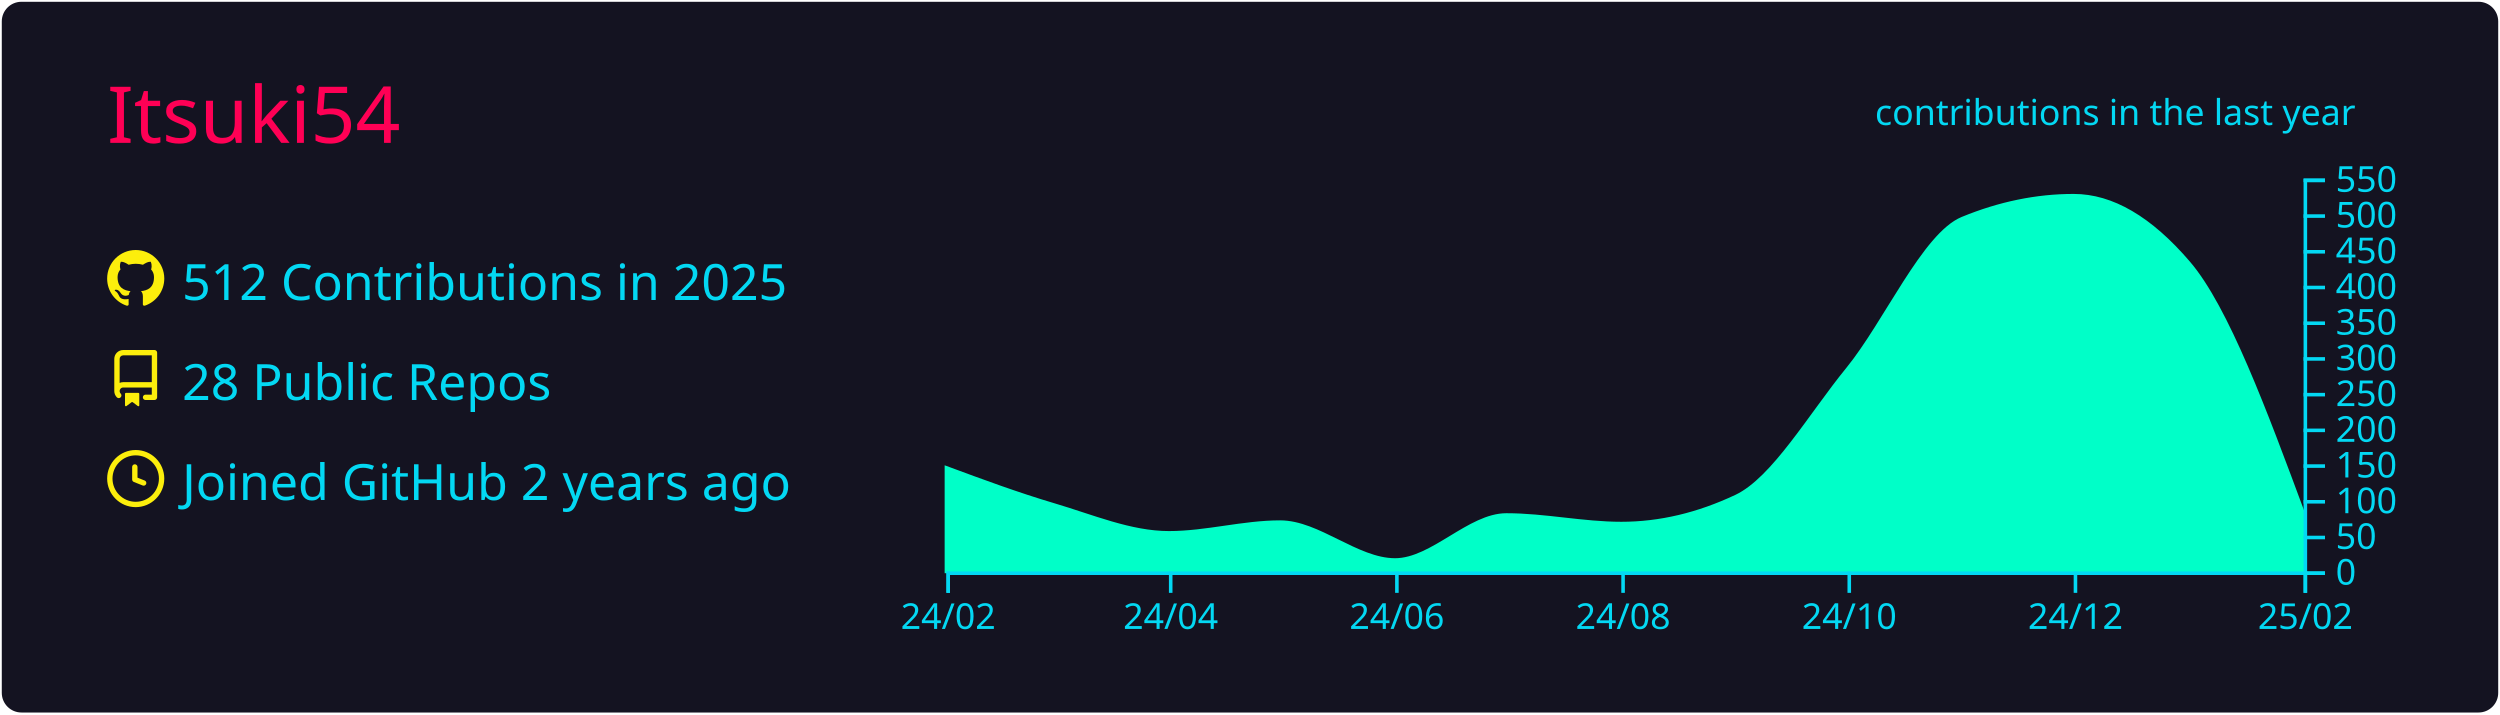
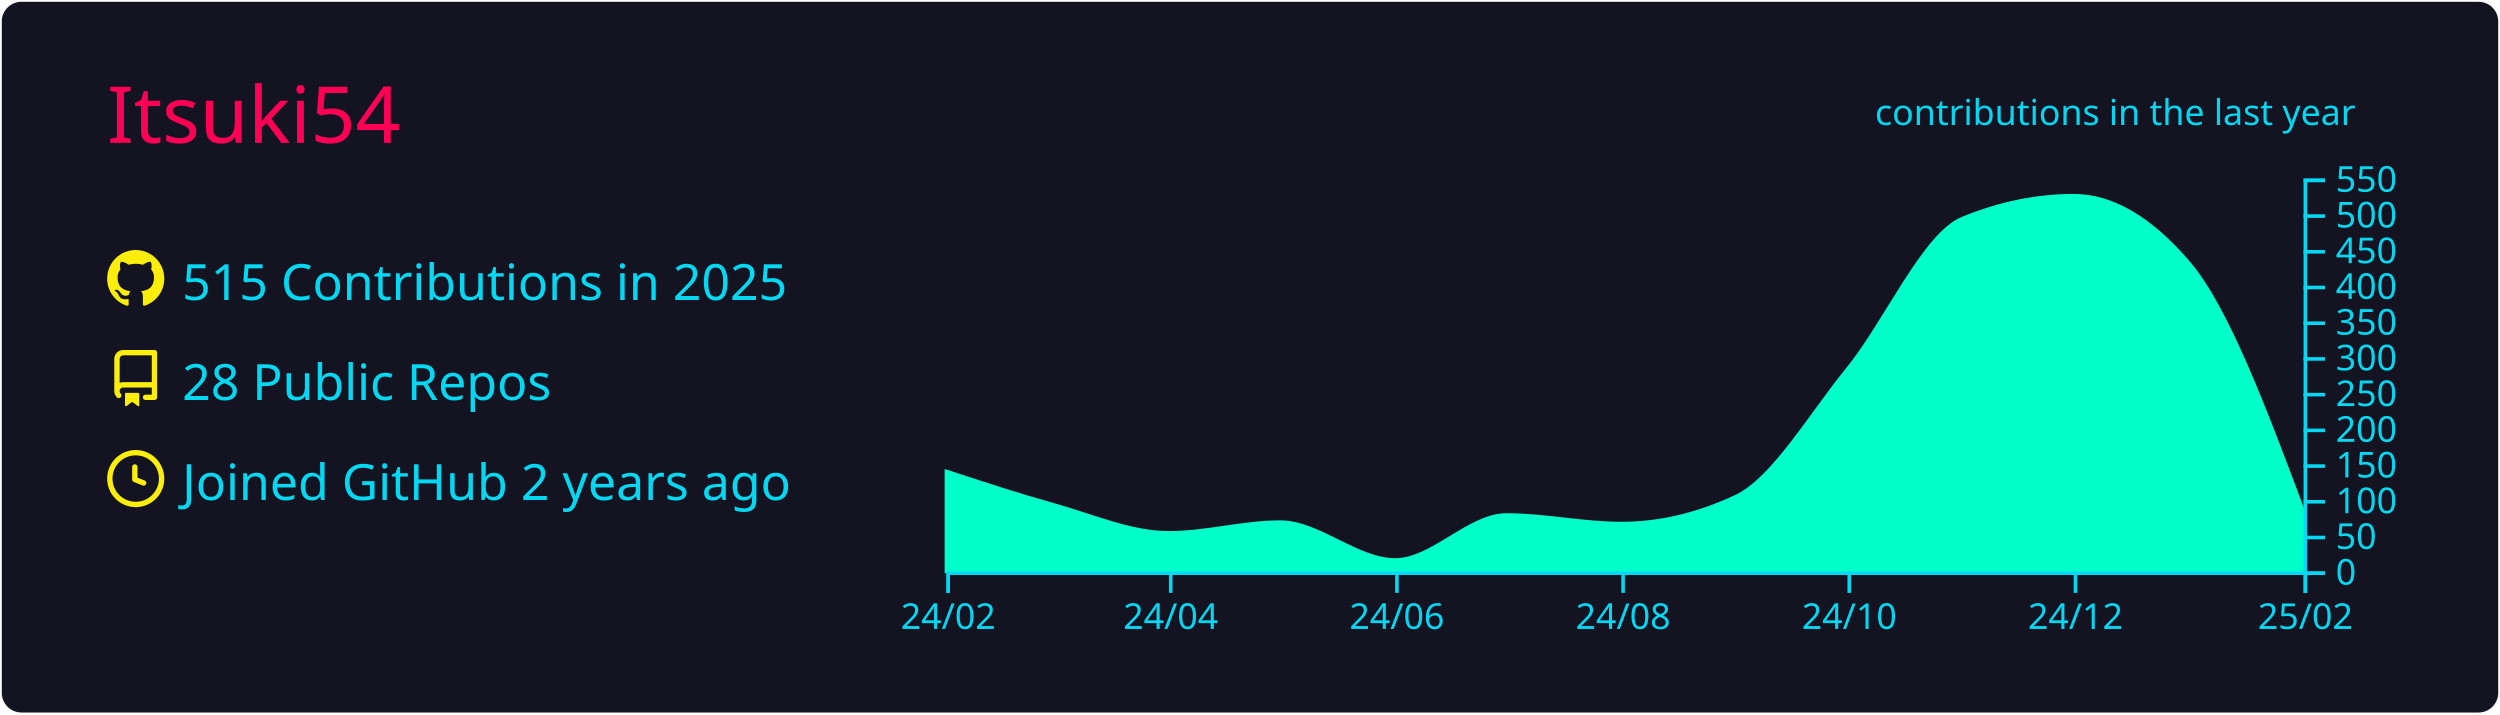
<svg xmlns="http://www.w3.org/2000/svg" width="700" height="200" viewBox="0 0 700 200">
  <style>* {
          font-family: 'Segoe UI', Ubuntu, "Helvetica Neue", Sans-Serif
        }</style>
  <rect x="1" y="1" rx="5" ry="5" height="99%" width="99.714%" stroke="#141321" stroke-width="1" fill="#141321" stroke-opacity="1" />
  <text x="30" y="40" style="font-size: 22px; fill: #ff0055;">Itsuki54</text>
  <g transform="translate(0,40)">
    <g transform="translate(30,30)">
      <g transform="translate(0,0)" width="14" height="14" fill="#fcee0c">
        <path fill-rule="evenodd" d="M8 0C3.58 0 0 3.58 0 8c0 3.54 2.29 6.53 5.47 7.59.4.07.55-.17.55-.38 0-.19-.01-.82-.01-1.49-2.01.37-2.53-.49-2.69-.94-.09-.23-.48-.94-.82-1.13-.28-.15-.68-.52-.01-.53.63-.01 1.08.58 1.23.82.72 1.21 1.87.87 2.33.66.07-.52.28-.87.51-1.07-1.78-.2-3.64-.89-3.64-3.95 0-.87.31-1.59.82-2.15-.08-.2-.36-1.02.08-2.12 0 0 .67-.21 2.2.82.64-.18 1.32-.27 2-.27.68 0 1.36.09 2 .27 1.53-1.04 2.2-.82 2.2-.82.44 1.1.16 1.92.08 2.12.51.56.82 1.27.82 2.15 0 3.07-1.87 3.75-3.65 3.95.29.25.54.73.54 1.48 0 1.07-.01 1.93-.01 2.2 0 .21.15.46.55.38A8.013 8.013 0 0016 8c0-4.42-3.58-8-8-8z" />
      </g>
      <g transform="translate(0,28)" width="14" height="14" fill="#fcee0c">
        <path fill-rule="evenodd" d="M2 2.5A2.5 2.5 0 014.5 0h8.75a.75.75 0 01.75.75v12.5a.75.75 0 01-.75.75h-2.5a.75.75 0 110-1.5h1.75v-2h-8a1 1 0 00-.714 1.7.75.75 0 01-1.072 1.05A2.495 2.495 0 012 11.5v-9zm10.5-1V9h-8c-.356 0-.694.074-1 .208V2.5a1 1 0 011-1h8zM5 12.25v3.25a.25.25 0 00.4.2l1.45-1.087a.25.25 0 01.3 0L8.6 15.7a.25.25 0 00.4-.2v-3.25a.25.25 0 00-.25-.25h-3.5a.25.25 0 00-.25.25z" />
      </g>
      <g transform="translate(0,56)" width="14" height="14" fill="#fcee0c">
        <path fill-rule="evenodd" d="M1.5 8a6.5 6.5 0 1113 0 6.5 6.5 0 01-13 0zM8 0a8 8 0 100 16A8 8 0 008 0zm.5 4.75a.75.75 0 00-1.5 0v3.5a.75.75 0 00.471.696l2.5 1a.75.75 0 00.557-1.392L8.5 7.742V4.75z" />
      </g>
-       <text x="21" y="14" style="fill: #03d8f3; font-size: 14px;">512 Contributions in 2025</text>
+       <text x="21" y="14" style="fill: #03d8f3; font-size: 14px;">515 Contributions in 2025</text>
      <text x="21" y="42" style="fill: #03d8f3; font-size: 14px;">28 Public Repos</text>
      <text x="21" y="70" style="fill: #03d8f3; font-size: 14px;">Joined GitHub 2 years ago</text>
    </g>
    <g color="#00ffc8" transform="translate(295,10)">
-       <path transform="translate(-30,0)" stroke="#00ffc8" fill="#00ffc8" opacity="1" d="M0,81C10.036,84.717,20.073,88.433,30.109,91.4C40.838,94.571,51.566,99.2,62.295,99.2C72.678,99.2,83.06,96.2,93.443,96.2C104.171,96.2,114.9,106.8,125.628,106.8C136.011,106.8,146.393,94.2,156.776,94.2C167.505,94.2,178.233,96.6,188.962,96.6C199.69,96.6,210.419,94.067,221.148,89C231.53,84.097,241.913,66.125,252.295,53.4C263.024,40.25,273.752,15.609,284.481,11.2C294.863,6.933,305.246,4.8,315.628,4.8C326.357,4.8,337.086,11.067,347.814,23.6C358.543,36.133,369.271,65.067,380,94L380,110C369.271,110,358.543,110,347.814,110C337.086,110,326.357,110,315.628,110C305.246,110,294.863,110,284.481,110C273.752,110,263.024,110,252.295,110C241.913,110,231.53,110,221.148,110C210.419,110,199.69,110,188.962,110C178.233,110,167.505,110,156.776,110C146.393,110,136.011,110,125.628,110C114.9,110,104.171,110,93.443,110C83.06,110,72.678,110,62.295,110C51.566,110,40.838,110,30.109,110C20.073,110,10.036,110,0,110Z" />
+       <path transform="translate(-30,0)" stroke="#00ffc8" fill="#00ffc8" opacity="1" d="M0,82C10.036,85.303,20.073,88.606,30.109,91.4C40.838,94.387,51.566,99.2,62.295,99.2C72.678,99.2,83.06,96.2,93.443,96.2C104.171,96.2,114.9,106.8,125.628,106.8C136.011,106.8,146.393,94.2,156.776,94.2C167.505,94.2,178.233,96.6,188.962,96.6C199.69,96.6,210.419,94.067,221.148,89C231.53,84.097,241.913,66.125,252.295,53.4C263.024,40.25,273.752,15.609,284.481,11.2C294.863,6.933,305.246,4.8,315.628,4.8C326.357,4.8,337.086,11.067,347.814,23.6C358.543,36.133,369.271,64.767,380,93.4L380,110C369.271,110,358.543,110,347.814,110C337.086,110,326.357,110,315.628,110C305.246,110,294.863,110,284.481,110C273.752,110,263.024,110,252.295,110C241.913,110,231.53,110,221.148,110C210.419,110,199.69,110,188.962,110C178.233,110,167.505,110,156.776,110C146.393,110,136.011,110,125.628,110C114.9,110,104.171,110,93.443,110C83.06,110,72.678,110,62.295,110C51.566,110,40.838,110,30.109,110C20.073,110,10.036,110,0,110Z" />
      <g color="#03d8f3" transform="translate(-30,110)" fill="none" font-size="10" font-family="sans-serif" text-anchor="middle">
        <path class="domain" stroke="currentColor" d="M0.5,6V0.5H380.5V6" />
        <g class="tick" opacity="1" transform="translate(0.5,0)">
          <line stroke="currentColor" y2="6" />
          <text fill="currentColor" y="9" dy="0.71em">24/02</text>
        </g>
        <g class="tick" opacity="1" transform="translate(62.79508,0)">
          <line stroke="currentColor" y2="6" />
          <text fill="currentColor" y="9" dy="0.71em">24/04</text>
        </g>
        <g class="tick" opacity="1" transform="translate(126.1284,0)">
          <line stroke="currentColor" y2="6" />
          <text fill="currentColor" y="9" dy="0.71em">24/06</text>
        </g>
        <g class="tick" opacity="1" transform="translate(189.4617,0)">
          <line stroke="currentColor" y2="6" />
          <text fill="currentColor" y="9" dy="0.71em">24/08</text>
        </g>
        <g class="tick" opacity="1" transform="translate(252.7951,0)">
          <line stroke="currentColor" y2="6" />
          <text fill="currentColor" y="9" dy="0.71em">24/10</text>
        </g>
        <g class="tick" opacity="1" transform="translate(316.1284,0)">
          <line stroke="currentColor" y2="6" />
          <text fill="currentColor" y="9" dy="0.71em">24/12</text>
        </g>
        <g class="tick" opacity="1" transform="translate(380.5,0)">
          <line stroke="currentColor" y2="6" />
          <text fill="currentColor" y="9" dy="0.71em">25/02</text>
        </g>
      </g>
      <g color="#03d8f3" transform="translate(350,0)" fill="none" font-size="10" font-family="sans-serif" text-anchor="start">
        <path class="domain" stroke="currentColor" d="M6,110.5H0.5V0.5H6" />
        <g class="tick" opacity="1" transform="translate(0,110.5)">
          <line stroke="currentColor" x2="6" />
          <text fill="currentColor" x="9" dy="0.32em">0</text>
        </g>
        <g class="tick" opacity="1" transform="translate(0,100.5)">
          <line stroke="currentColor" x2="6" />
          <text fill="currentColor" x="9" dy="0.32em">50</text>
        </g>
        <g class="tick" opacity="1" transform="translate(0,90.5)">
          <line stroke="currentColor" x2="6" />
          <text fill="currentColor" x="9" dy="0.32em">100</text>
        </g>
        <g class="tick" opacity="1" transform="translate(0,80.5)">
          <line stroke="currentColor" x2="6" />
          <text fill="currentColor" x="9" dy="0.32em">150</text>
        </g>
        <g class="tick" opacity="1" transform="translate(0,70.5)">
          <line stroke="currentColor" x2="6" />
          <text fill="currentColor" x="9" dy="0.32em">200</text>
        </g>
        <g class="tick" opacity="1" transform="translate(0,60.5)">
          <line stroke="currentColor" x2="6" />
          <text fill="currentColor" x="9" dy="0.32em">250</text>
        </g>
        <g class="tick" opacity="1" transform="translate(0,50.5)">
          <line stroke="currentColor" x2="6" />
          <text fill="currentColor" x="9" dy="0.32em">300</text>
        </g>
        <g class="tick" opacity="1" transform="translate(0,40.5)">
          <line stroke="currentColor" x2="6" />
          <text fill="currentColor" x="9" dy="0.32em">350</text>
        </g>
        <g class="tick" opacity="1" transform="translate(0,30.5)">
          <line stroke="currentColor" x2="6" />
          <text fill="currentColor" x="9" dy="0.32em">400</text>
        </g>
        <g class="tick" opacity="1" transform="translate(0,20.5)">
          <line stroke="currentColor" x2="6" />
          <text fill="currentColor" x="9" dy="0.32em">450</text>
        </g>
        <g class="tick" opacity="1" transform="translate(0,10.5)">
          <line stroke="currentColor" x2="6" />
          <text fill="currentColor" x="9" dy="0.32em">500</text>
        </g>
        <g class="tick" opacity="1" transform="translate(0,0.5)">
          <line stroke="currentColor" x2="6" />
          <text fill="currentColor" x="9" dy="0.32em">550</text>
        </g>
      </g>
      <g>
        <text y="-15" x="230" style="fill: #03d8f3; font-size: 10px;">contributions in the last year</text>
      </g>
    </g>
  </g>
</svg>
